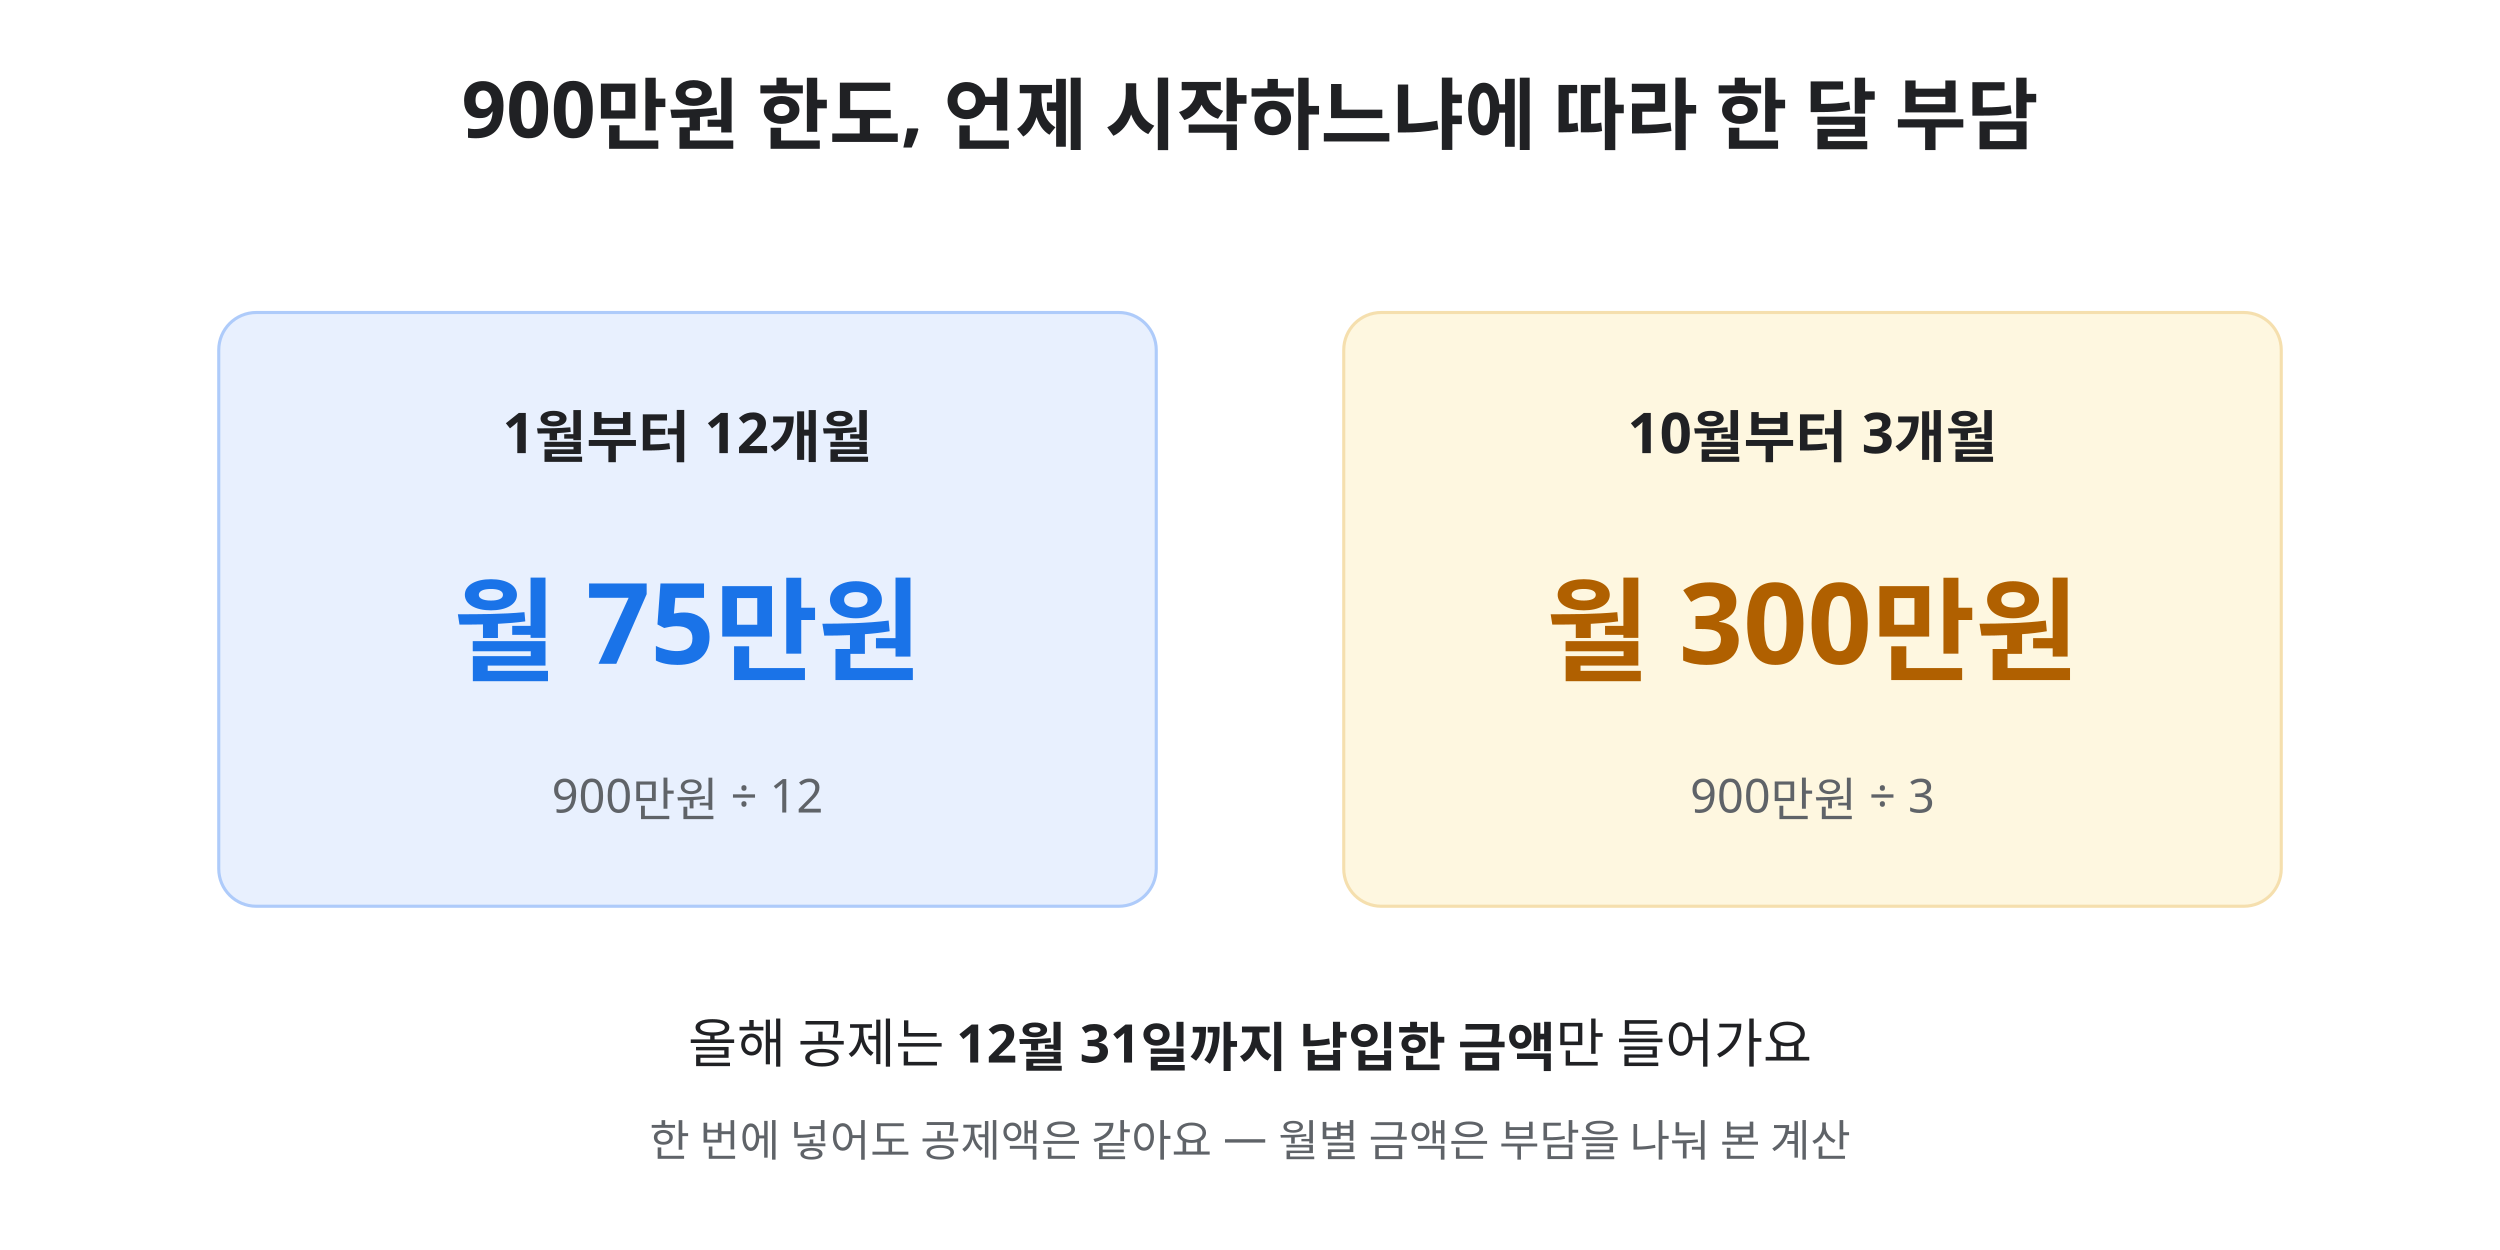
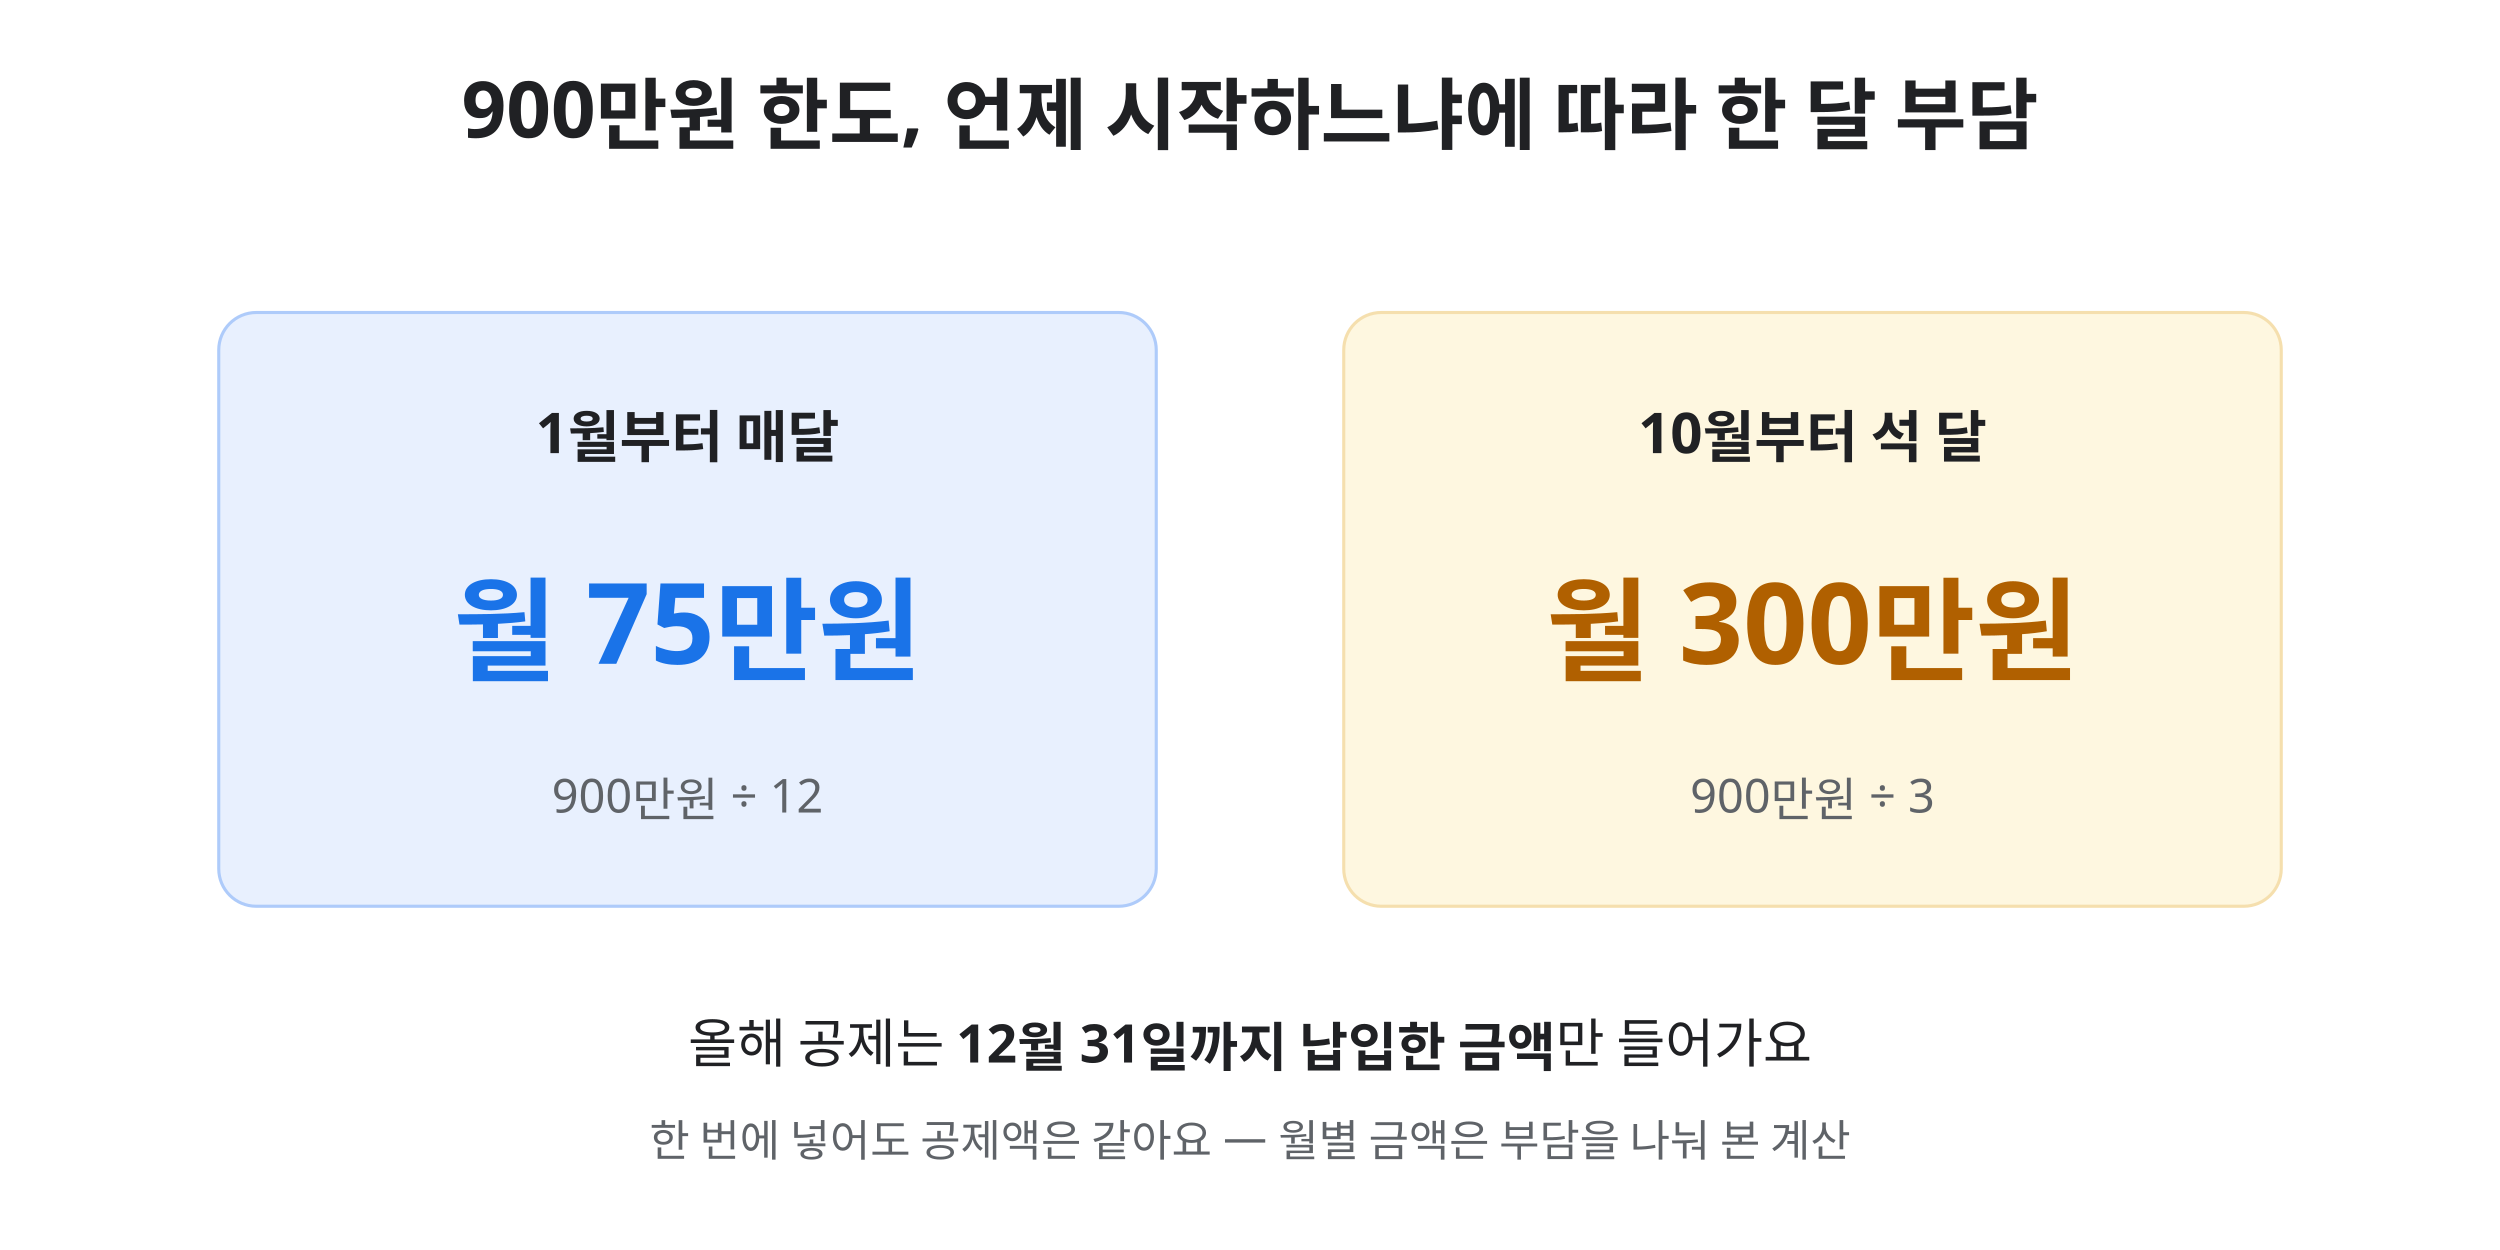
<svg xmlns="http://www.w3.org/2000/svg" width="800" height="400" viewBox="0 0 800 400" font-family="sans-serif">
  <rect width="800" height="400" fill="#ffffff" />
  <text x="400" y="44" text-anchor="middle" font-size="25" font-weight="700" fill="#202124">900만원 한도, 언제 시작하느냐에 따라 한 달 부담</text>
  <g font-size="18" fill="#202124" text-anchor="middle">
    <rect x="70" y="100" width="300" height="190" rx="12" fill="#e8f0fe" stroke="#aecbfa" />
-     <text x="220" y="145" font-weight="700">1월부터 12개월</text>
+     <text x="220" y="145" font-weight="700">1월부터 매달</text>
    <text x="220" y="215" font-size="36" font-weight="700" fill="#1a73e8">월 75만원</text>
    <text x="220" y="260" fill="#5f6368" font-size="15">900만원 ÷ 12</text>
    <rect x="430" y="100" width="300" height="190" rx="12" fill="#fef7e0" stroke="#f5dfae" />
-     <text x="580" y="145" font-weight="700">10월부터 3개월</text>
+     <text x="580" y="145" font-weight="700">10월부터 석 달</text>
    <text x="580" y="215" font-size="36" font-weight="700" fill="#b06000">월 300만원</text>
    <text x="580" y="260" fill="#5f6368" font-size="15">900만원 ÷ 3</text>
  </g>
  <text x="400" y="340" text-anchor="middle" font-size="17" fill="#202124">올해 공제는 <tspan font-weight="700">12월 31일까지 납입한 금액</tspan>만 들어가요</text>
  <text x="400" y="370" text-anchor="middle" font-size="14" fill="#5f6368">한 번에 넣어도 공제액은 같아요 — 월별 금액은 부담을 나눠 본 계산</text>
</svg>
